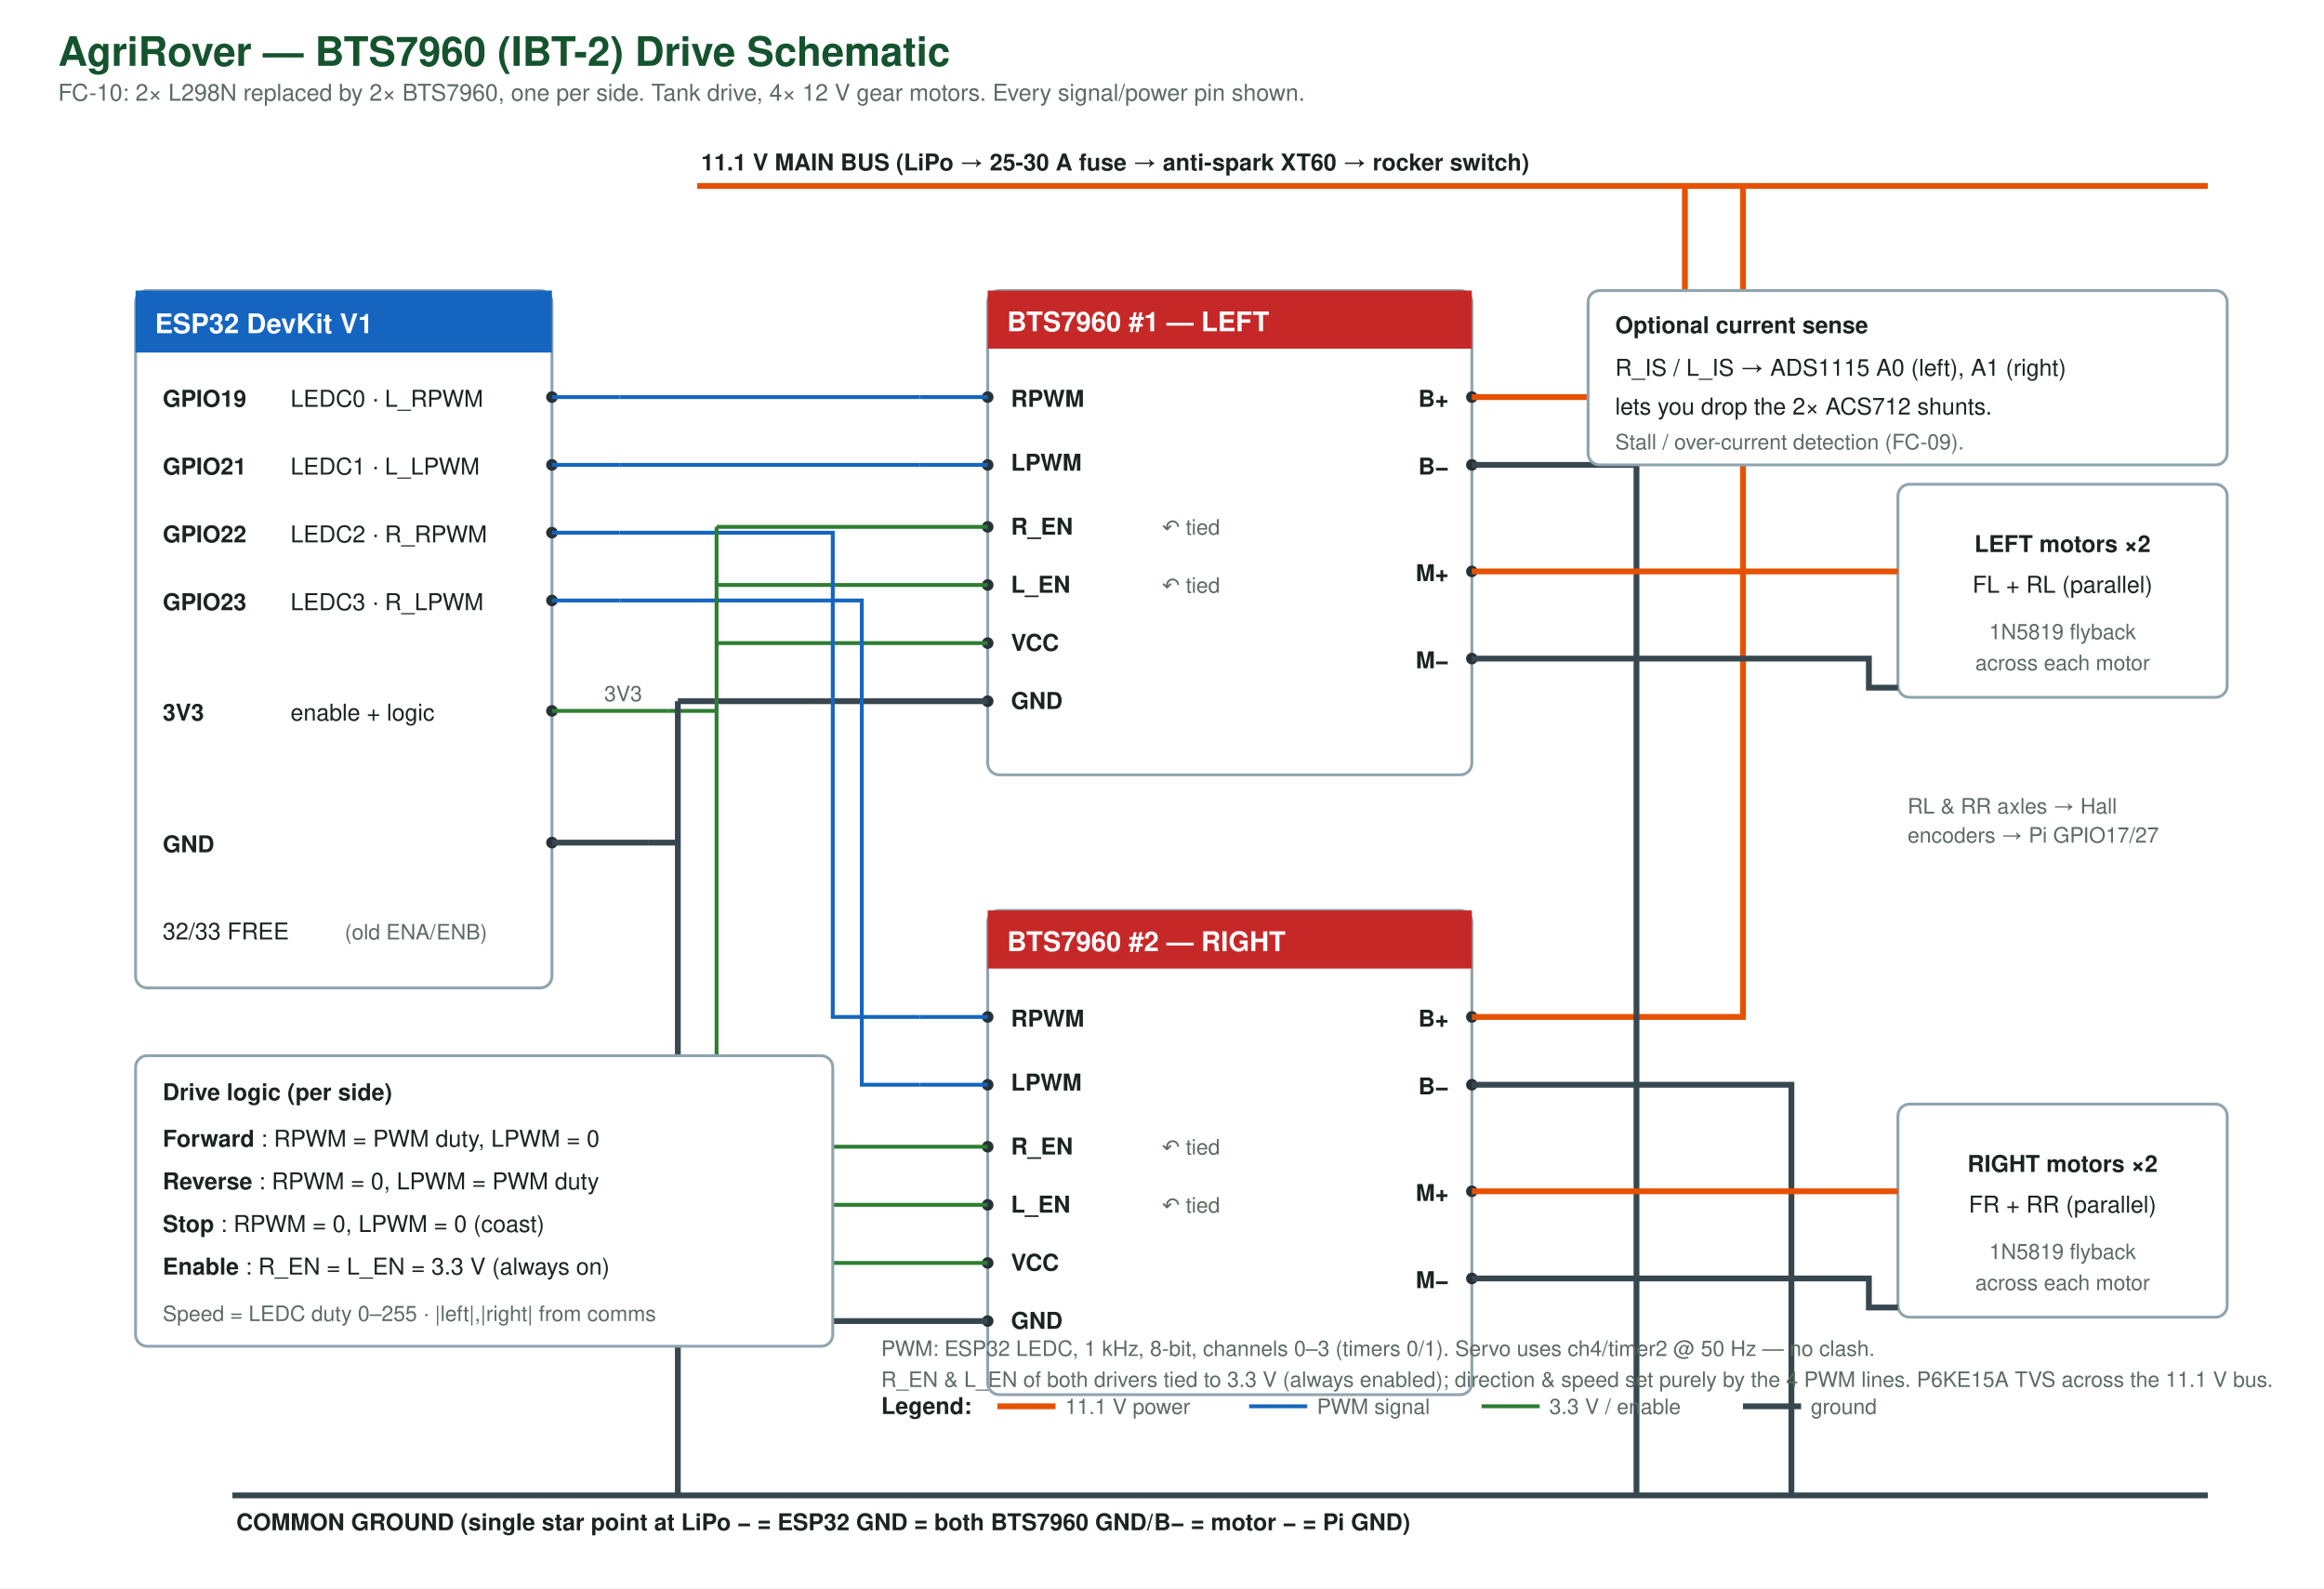
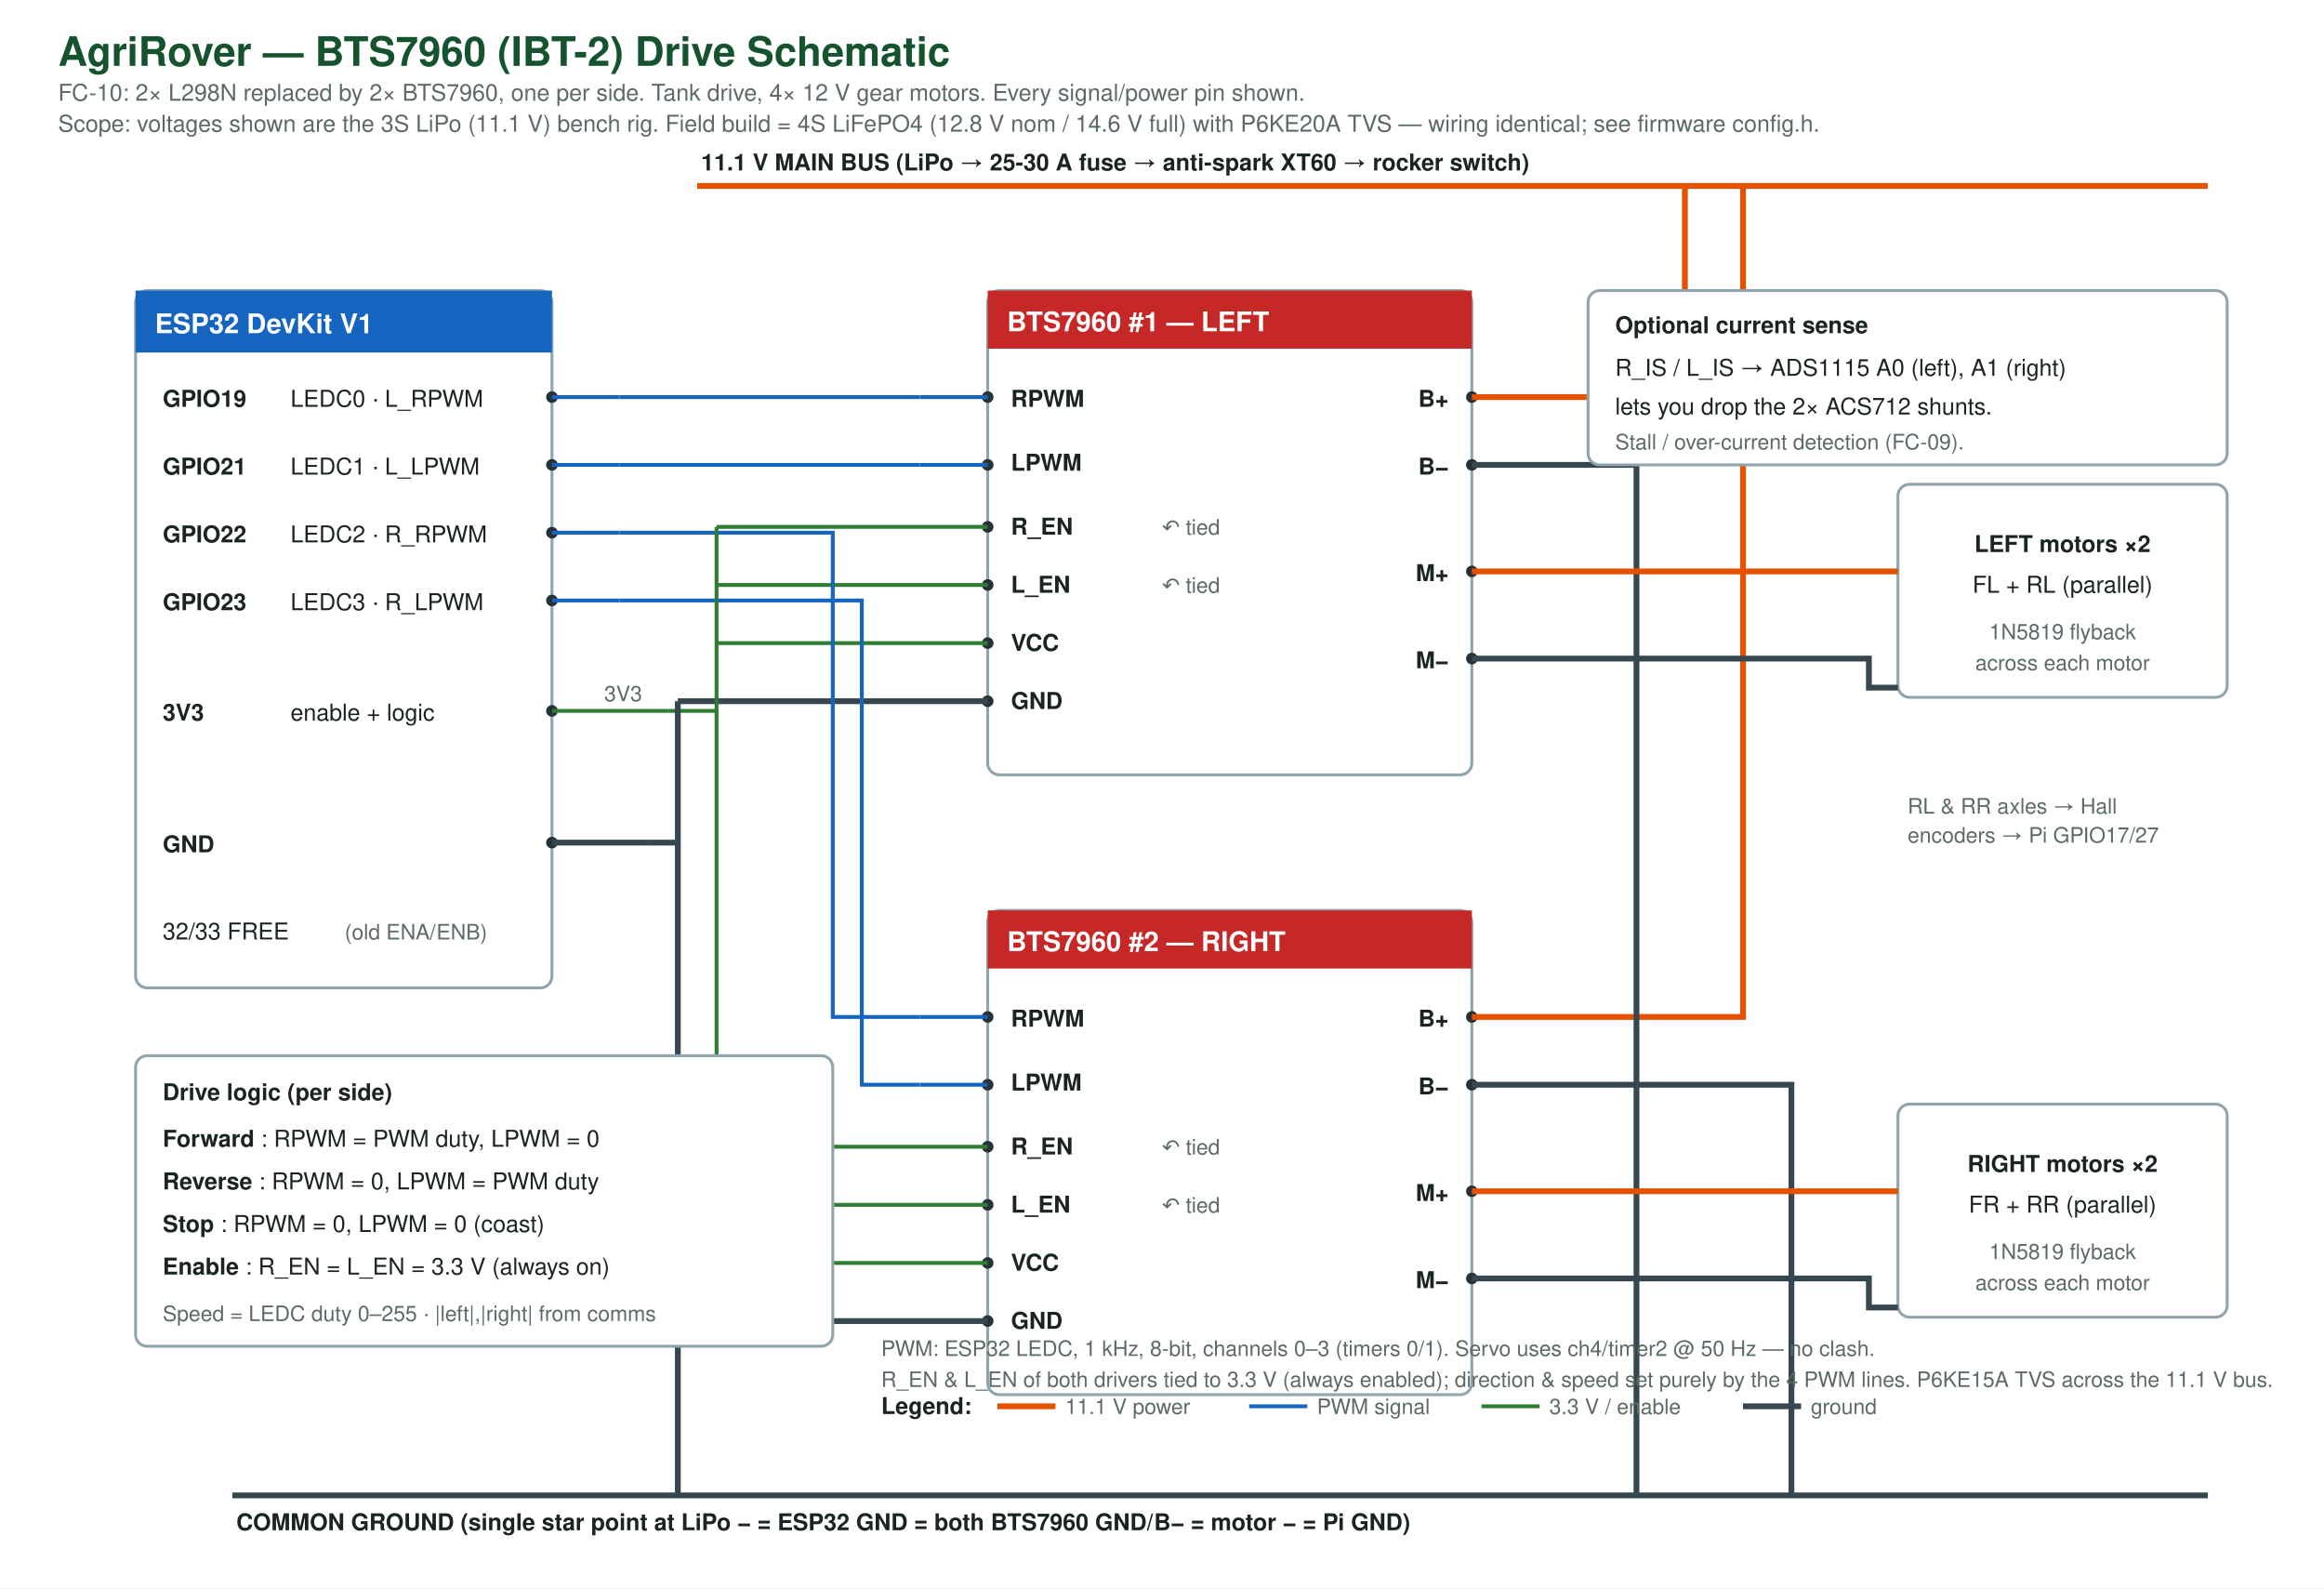
<svg xmlns="http://www.w3.org/2000/svg" viewBox="0 0 1200 820" font-family="Helvetica, Arial, sans-serif">
  <style>
    .title{font-size:21px;font-weight:bold;fill:#14532d}
    .sub{font-size:12px;fill:#5b6b63}
    .hdr{font-size:14px;font-weight:bold;fill:#ffffff}
    .pin{font-size:12px;fill:#1a2421}
    .pinL{font-size:12px;fill:#1a2421;font-weight:bold}
    .note{font-size:12px;fill:#1a2421}
    .noteb{font-size:12px;fill:#1a2421;font-weight:bold}
    .cap{font-size:11px;fill:#5b6b63}
    .wsig{stroke:#1565c0;stroke-width:2;fill:none}
    .w3v3{stroke:#2e7d32;stroke-width:2;fill:none}
    .wpwr{stroke:#e65100;stroke-width:3;fill:none}
    .wgnd{stroke:#37474f;stroke-width:3;fill:none}
    .nd{fill:#263238}
    .box{fill:#ffffff;stroke:#90a4ae;stroke-width:1.5;rx:6}
  </style>
  <rect x="0" y="0" width="1200" height="820" fill="#ffffff" />
  <text x="30" y="34" class="title">AgriRover — BTS7960 (IBT-2) Drive Schematic</text>
  <text x="30" y="52" class="sub">FC-10: 2× L298N replaced by 2× BTS7960, one per side. Tank drive, 4× 12 V gear motors. Every signal/power pin shown.</text>
+   <text x="30" y="68" class="sub" fill="#b26a00">Scope: voltages shown are the 3S LiPo (11.1 V) bench rig. Field build = 4S LiFePO4 (12.8 V nom / 14.6 V full) with P6KE20A TVS — wiring identical; see firmware config.h.</text>
  <line x1="360" y1="96" x2="1140" y2="96" class="wpwr" />
  <text x="362" y="88" class="noteb" fill="#e65100">11.1 V MAIN BUS  (LiPo → 25-30 A fuse → anti-spark XT60 → rocker switch)</text>
  <line x1="120" y1="772" x2="1140" y2="772" class="wgnd" />
  <text x="122" y="790" class="noteb" fill="#37474f">COMMON GROUND  (single star point at LiPo −  =  ESP32 GND = both BTS7960 GND/B− = motor − = Pi GND)</text>
  <rect x="70" y="150" width="215" height="360" class="box" fill="#e3f2fd" stroke="#1565c0" stroke-width="2" />
  <rect x="70" y="150" width="215" height="32" fill="#1565c0" />
  <text x="80" y="172" class="hdr">ESP32 DevKit V1</text>
  <text x="84" y="210" class="pinL">GPIO19</text>
  <text x="150" y="210" class="pin">LEDC0 · L_RPWM</text>
  <text x="84" y="245" class="pinL">GPIO21</text>
  <text x="150" y="245" class="pin">LEDC1 · L_LPWM</text>
  <text x="84" y="280" class="pinL">GPIO22</text>
  <text x="150" y="280" class="pin">LEDC2 · R_RPWM</text>
  <text x="84" y="315" class="pinL">GPIO23</text>
  <text x="150" y="315" class="pin">LEDC3 · R_LPWM</text>
  <text x="84" y="372" class="pinL">3V3</text>
  <text x="150" y="372" class="pin">enable + logic</text>
  <text x="84" y="440" class="pinL">GND</text>
  <text x="84" y="485" class="pin" fill="#b26a00">32/33 FREE</text>
  <text x="178" y="485" class="cap">(old ENA/ENB)</text>
  <circle cx="285" cy="205" r="3" class="nd" />
  <line x1="285" y1="205" x2="320" y2="205" class="wsig" />
  <circle cx="285" cy="240" r="3" class="nd" />
  <line x1="285" y1="240" x2="320" y2="240" class="wsig" />
  <circle cx="285" cy="275" r="3" class="nd" />
  <line x1="285" y1="275" x2="320" y2="275" class="wsig" />
  <circle cx="285" cy="310" r="3" class="nd" />
  <line x1="285" y1="310" x2="320" y2="310" class="wsig" />
  <circle cx="285" cy="367" r="3" class="nd" />
  <line x1="285" y1="367" x2="345" y2="367" class="w3v3" />
  <circle cx="285" cy="435" r="3" class="nd" />
  <line x1="285" y1="435" x2="335" y2="435" class="wgnd" />
  <rect x="510" y="150" width="250" height="250" class="box" fill="#fce4ec" stroke="#c62828" stroke-width="2" />
  <rect x="510" y="150" width="250" height="30" fill="#c62828" />
  <text x="520" y="171" class="hdr">BTS7960 #1  —  LEFT</text>
  <text x="522" y="210" class="pinL">RPWM</text>
  <text x="522" y="243" class="pinL">LPWM</text>
  <text x="522" y="276" class="pinL">R_EN</text>
  <text x="522" y="306" class="pinL">L_EN</text>
  <text x="522" y="336" class="pinL">VCC</text>
  <text x="522" y="366" class="pinL">GND</text>
  <text x="600" y="276" class="cap">↶ tied</text>
  <text x="600" y="306" class="cap">↶ tied</text>
  <text x="748" y="210" class="pinL" text-anchor="end">B+</text>
  <text x="748" y="245" class="pinL" text-anchor="end">B−</text>
  <text x="748" y="300" class="pinL" text-anchor="end">M+</text>
  <text x="748" y="345" class="pinL" text-anchor="end">M−</text>
  <circle cx="510" cy="205" r="3" class="nd" />
  <line x1="475" y1="205" x2="510" y2="205" class="wsig" />
  <circle cx="510" cy="240" r="3" class="nd" />
  <line x1="475" y1="240" x2="510" y2="240" class="wsig" />
  <circle cx="510" cy="272" r="3" class="nd" />
  <line x1="370" y1="272" x2="510" y2="272" class="w3v3" />
  <circle cx="510" cy="302" r="3" class="nd" />
  <line x1="370" y1="302" x2="510" y2="302" class="w3v3" />
  <circle cx="510" cy="332" r="3" class="nd" />
  <line x1="370" y1="332" x2="510" y2="332" class="w3v3" />
  <circle cx="510" cy="362" r="3" class="nd" />
  <line x1="350" y1="362" x2="510" y2="362" class="wgnd" />
  <circle cx="760" cy="205" r="3" class="nd" />
  <circle cx="760" cy="240" r="3" class="nd" />
  <circle cx="760" cy="295" r="3" class="nd" />
  <circle cx="760" cy="340" r="3" class="nd" />
  <rect x="510" y="470" width="250" height="250" class="box" fill="#fce4ec" stroke="#c62828" stroke-width="2" />
  <rect x="510" y="470" width="250" height="30" fill="#c62828" />
  <text x="520" y="491" class="hdr">BTS7960 #2  —  RIGHT</text>
  <text x="522" y="530" class="pinL">RPWM</text>
  <text x="522" y="563" class="pinL">LPWM</text>
  <text x="522" y="596" class="pinL">R_EN</text>
  <text x="522" y="626" class="pinL">L_EN</text>
  <text x="522" y="656" class="pinL">VCC</text>
  <text x="522" y="686" class="pinL">GND</text>
  <text x="600" y="596" class="cap">↶ tied</text>
  <text x="600" y="626" class="cap">↶ tied</text>
  <text x="748" y="530" class="pinL" text-anchor="end">B+</text>
  <text x="748" y="565" class="pinL" text-anchor="end">B−</text>
  <text x="748" y="620" class="pinL" text-anchor="end">M+</text>
  <text x="748" y="665" class="pinL" text-anchor="end">M−</text>
  <circle cx="510" cy="525" r="3" class="nd" />
  <line x1="475" y1="525" x2="510" y2="525" class="wsig" />
  <circle cx="510" cy="560" r="3" class="nd" />
  <line x1="475" y1="560" x2="510" y2="560" class="wsig" />
  <circle cx="510" cy="592" r="3" class="nd" />
  <line x1="370" y1="592" x2="510" y2="592" class="w3v3" />
  <circle cx="510" cy="622" r="3" class="nd" />
  <line x1="370" y1="622" x2="510" y2="622" class="w3v3" />
  <circle cx="510" cy="652" r="3" class="nd" />
  <line x1="370" y1="652" x2="510" y2="652" class="w3v3" />
  <circle cx="510" cy="682" r="3" class="nd" />
  <line x1="350" y1="682" x2="510" y2="682" class="wgnd" />
  <circle cx="760" cy="525" r="3" class="nd" />
  <circle cx="760" cy="560" r="3" class="nd" />
  <circle cx="760" cy="615" r="3" class="nd" />
  <circle cx="760" cy="660" r="3" class="nd" />
  <polyline points="320,205 400,205 400,205 475,205" class="wsig" />
  <polyline points="320,240 415,240 415,240 475,240" class="wsig" />
  <polyline points="320,275 430,275 430,525 475,525" class="wsig" />
  <polyline points="320,310 445,310 445,560 475,560" class="wsig" />
  <line x1="345" y1="367" x2="370" y2="367" class="w3v3" />
  <line x1="370" y1="272" x2="370" y2="652" class="w3v3" />
  <text x="312" y="362" class="cap" fill="#2e7d32">3V3</text>
  <line x1="335" y1="435" x2="350" y2="435" class="wgnd" />
  <line x1="350" y1="362" x2="350" y2="772" class="wgnd" />
  <polyline points="760,205 870,205 870,96" class="wpwr" />
  <polyline points="760,525 900,525 900,96" class="wpwr" />
  <polyline points="760,240 845,240 845,772" class="wgnd" />
  <polyline points="760,560 925,560 925,772" class="wgnd" />
  <rect x="980" y="250" width="170" height="110" class="box" fill="#eceff1" stroke="#37474f" stroke-width="1.5" />
  <text x="1065" y="285" class="noteb" text-anchor="middle">LEFT motors ×2</text>
  <text x="1065" y="306" class="note" text-anchor="middle">FL + RL (parallel)</text>
  <text x="1065" y="330" class="cap" text-anchor="middle">1N5819 flyback</text>
  <text x="1065" y="346" class="cap" text-anchor="middle">across each motor</text>
  <polyline points="760,295 980,295" class="wpwr" />
  <polyline points="760,340 965,340 965,355 980,355" class="wgnd" />
  <rect x="980" y="570" width="170" height="110" class="box" fill="#eceff1" stroke="#37474f" stroke-width="1.5" />
  <text x="1065" y="605" class="noteb" text-anchor="middle">RIGHT motors ×2</text>
  <text x="1065" y="626" class="note" text-anchor="middle">FR + RR (parallel)</text>
  <text x="1065" y="650" class="cap" text-anchor="middle">1N5819 flyback</text>
  <text x="1065" y="666" class="cap" text-anchor="middle">across each motor</text>
  <polyline points="760,615 980,615" class="wpwr" />
  <polyline points="760,660 965,660 965,675 980,675" class="wgnd" />
  <text x="985" y="420" class="cap">RL &amp; RR axles → Hall</text>
  <text x="985" y="435" class="cap">encoders → Pi GPIO17/27</text>
  <rect x="70" y="545" width="360" height="150" class="box" fill="#f3f8f1" stroke="#2e7d32" stroke-width="1.5" />
  <text x="84" y="568" class="noteb" fill="#14532d">Drive logic (per side)</text>
  <text x="84" y="592" class="note">
    <tspan class="noteb">Forward</tspan> : RPWM = PWM duty,  LPWM = 0</text>
  <text x="84" y="614" class="note">
    <tspan class="noteb">Reverse</tspan> : RPWM = 0,  LPWM = PWM duty</text>
  <text x="84" y="636" class="note">
    <tspan class="noteb">Stop</tspan>    : RPWM = 0,  LPWM = 0  (coast)</text>
  <text x="84" y="658" class="note">
    <tspan class="noteb">Enable</tspan>  : R_EN = L_EN = 3.3 V  (always on)</text>
  <text x="84" y="682" class="cap">Speed = LEDC duty 0–255 · |left|,|right| from comms</text>
  <rect x="450" y="745" width="690" height="0" fill="none" />
  <rect x="455" y="40" width="0" height="0" />
  <rect x="820" y="150" width="330" height="90" class="box" fill="#fffaf0" stroke="#e0934b" stroke-width="1.5" />
  <text x="834" y="172" class="noteb" fill="#b26a00">Optional current sense</text>
  <text x="834" y="194" class="note">R_IS / L_IS  →  ADS1115 A0 (left), A1 (right)</text>
  <text x="834" y="214" class="note">lets you drop the 2× ACS712 shunts.</text>
  <text x="834" y="232" class="cap">Stall / over-current detection (FC-09).</text>
  <text x="455" y="730" class="noteb">Legend:</text>
  <line x1="515" y1="726" x2="545" y2="726" class="wpwr" />
  <text x="550" y="730" class="cap">11.1 V power</text>
  <line x1="645" y1="726" x2="675" y2="726" class="wsig" />
  <text x="680" y="730" class="cap">PWM signal</text>
  <line x1="765" y1="726" x2="795" y2="726" class="w3v3" />
  <text x="800" y="730" class="cap">3.3 V / enable</text>
  <line x1="900" y1="726" x2="930" y2="726" class="wgnd" />
  <text x="935" y="730" class="cap">ground</text>
  <text x="455" y="700" class="cap">PWM: ESP32 LEDC, 1 kHz, 8-bit, channels 0–3 (timers 0/1). Servo uses ch4/timer2 @ 50 Hz — no clash.</text>
  <text x="455" y="716" class="cap">R_EN &amp; L_EN of both drivers tied to 3.3 V (always enabled); direction &amp; speed set purely by the 4 PWM lines. P6KE15A TVS across the 11.1 V bus.</text>
</svg>
